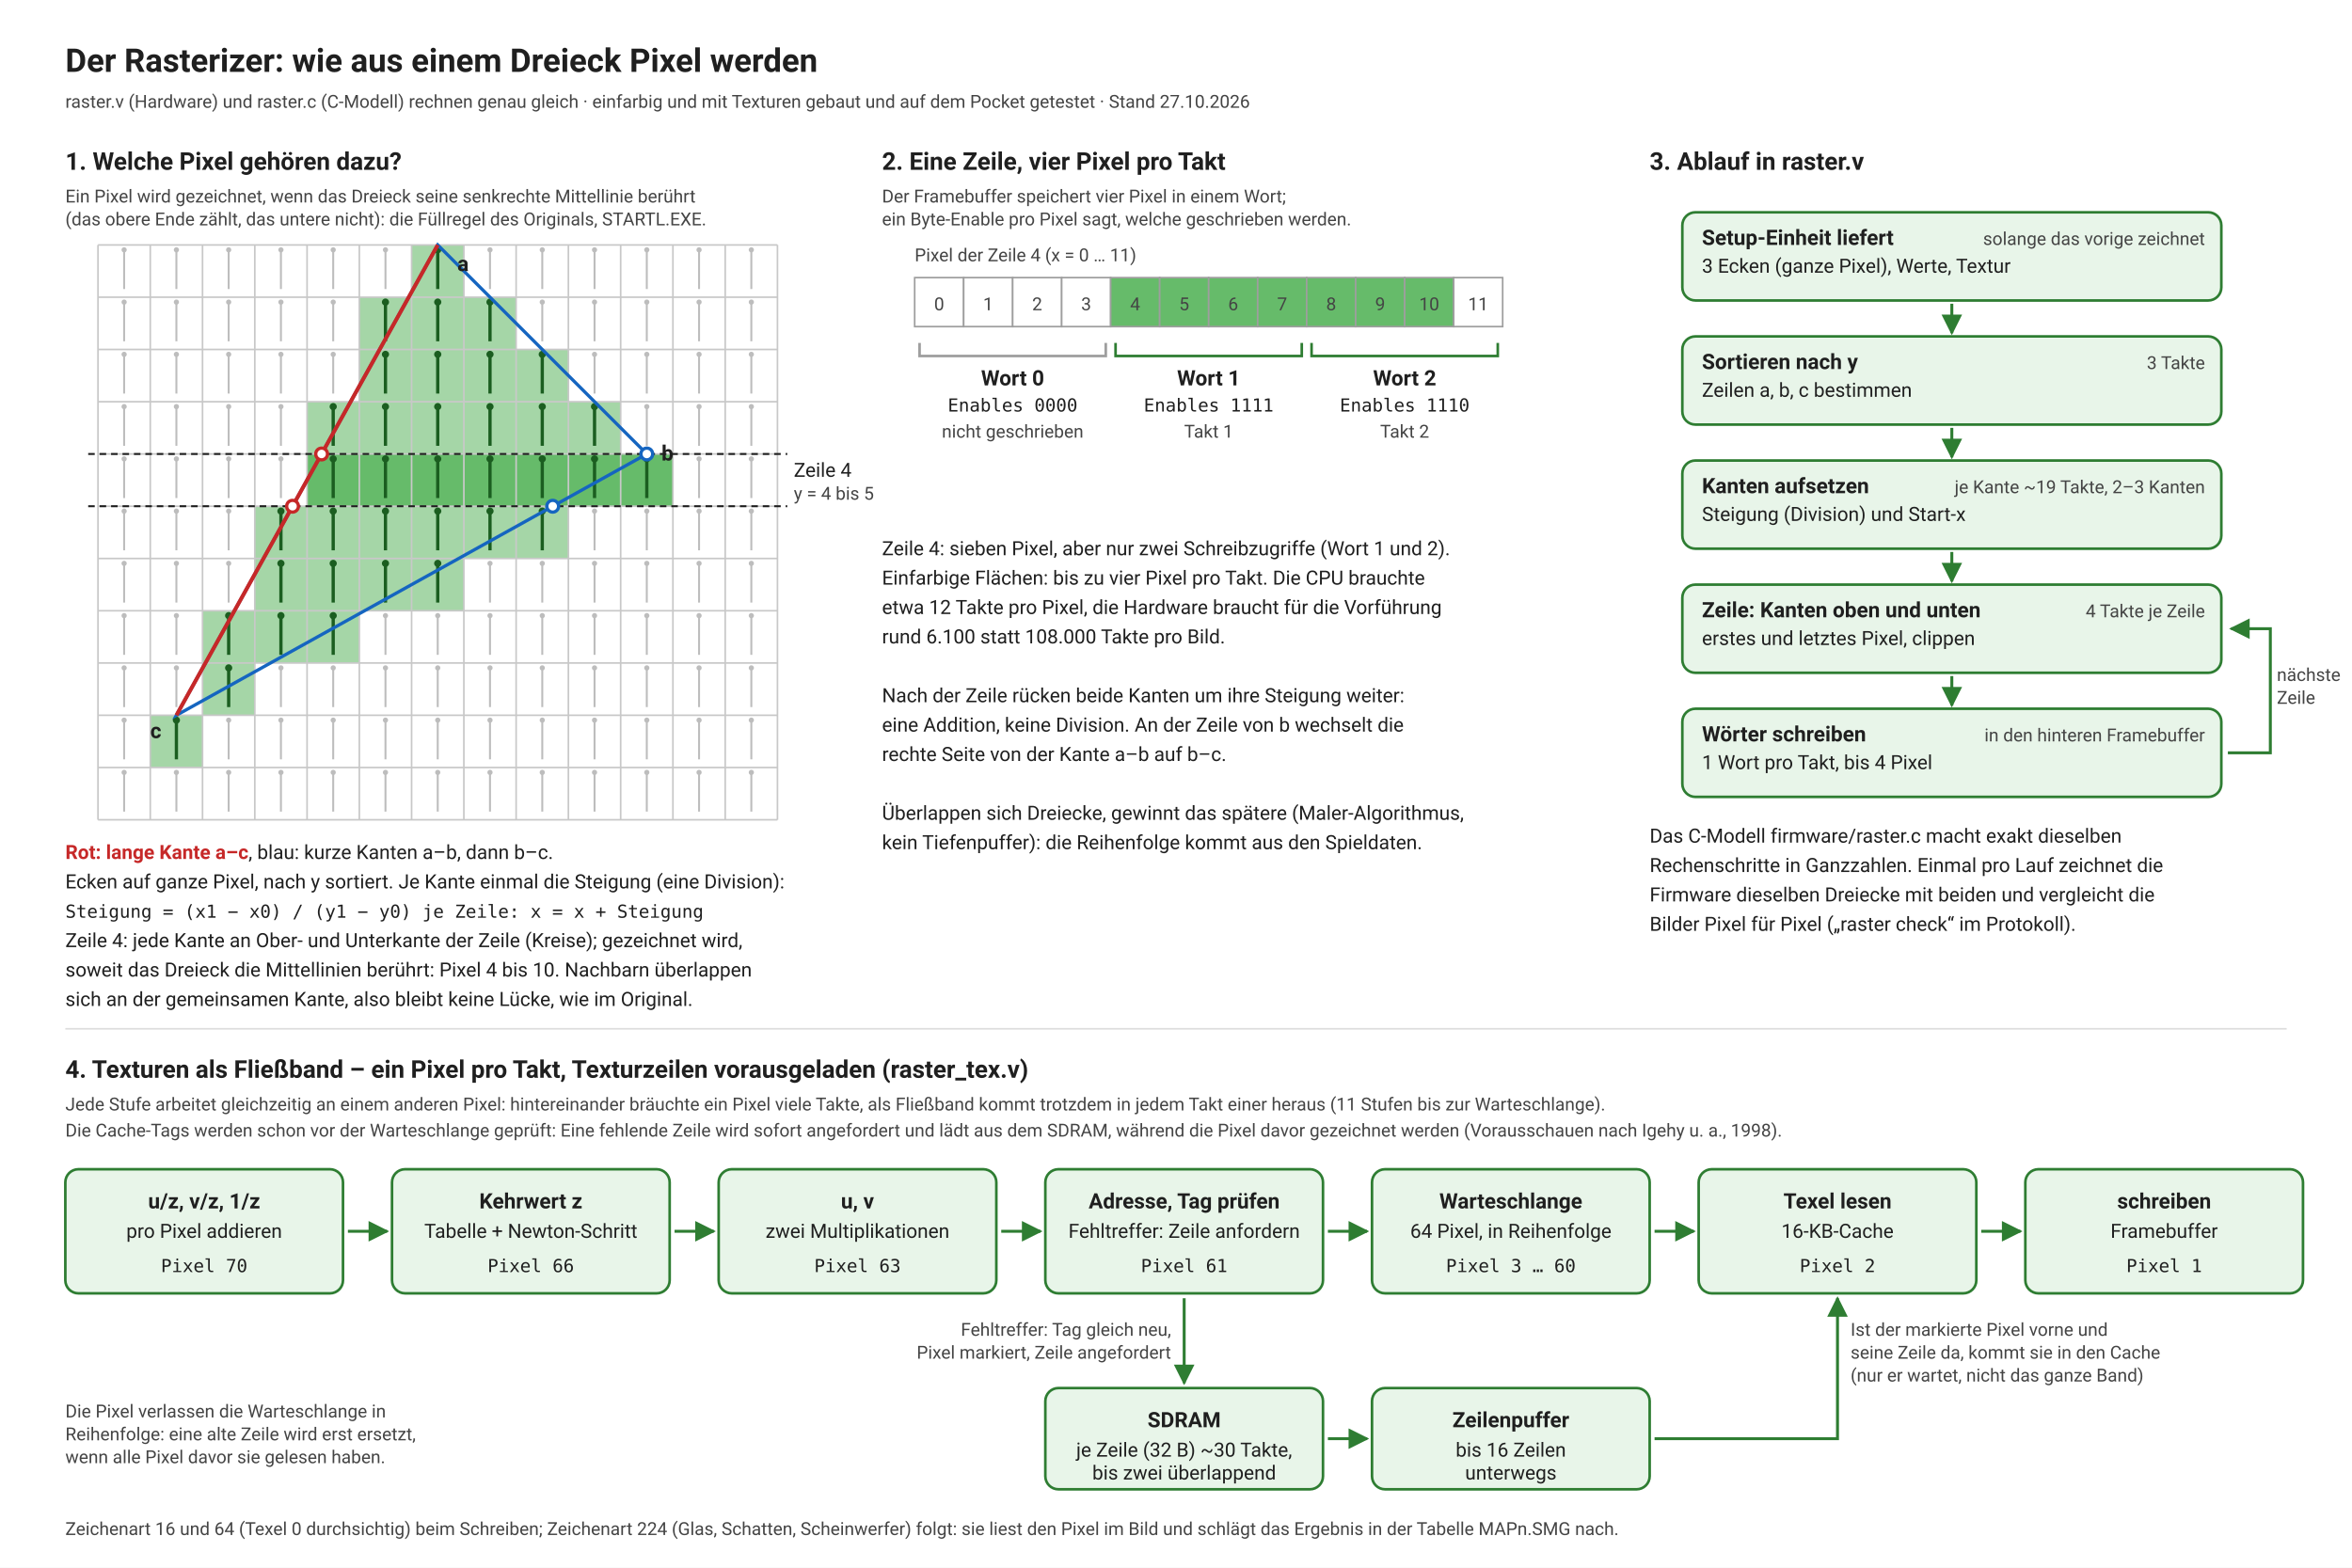
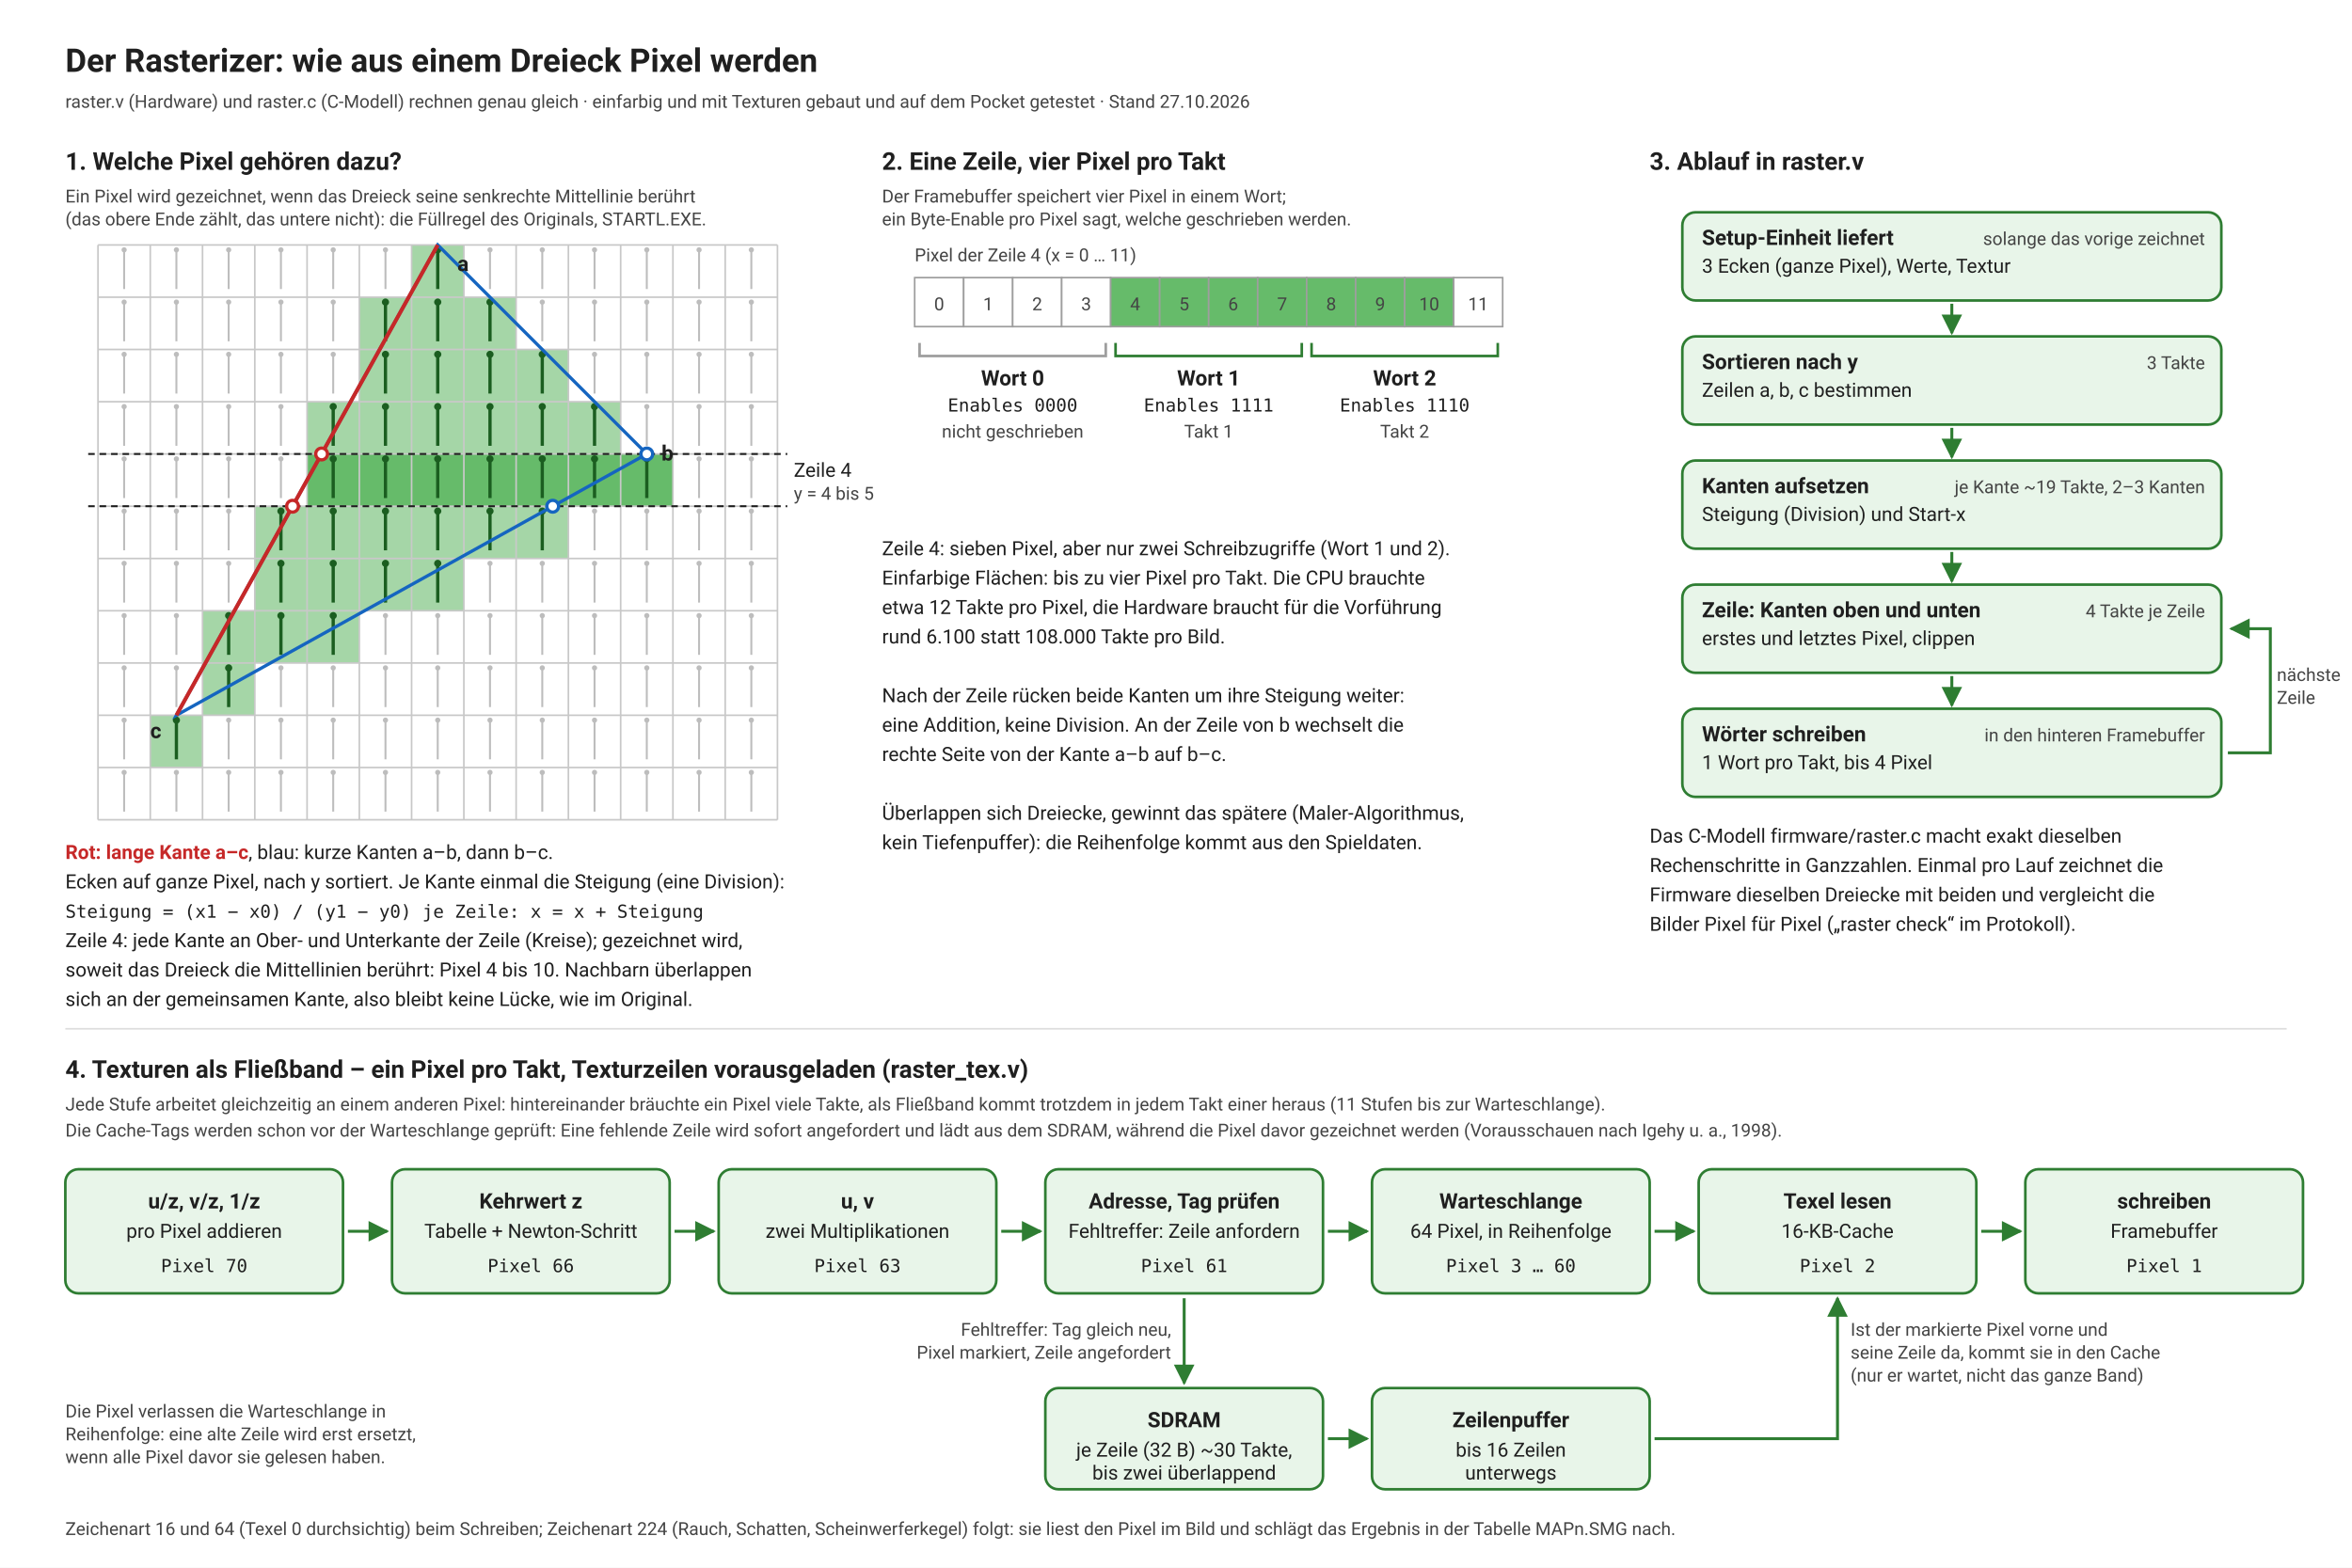
<svg xmlns="http://www.w3.org/2000/svg" viewBox="0 0 1440 960" width="1440" height="960" role="img" aria-label="So zeichnet der Rasterizer ein Dreieck: Ecken nach y sortiert, Zeile für Zeile die Kanten an Ober- und Unterkante, alle Pixel, deren Mittellinie das Dreieck berührt (die Füllregel des Originals), in Wörtern zu vier Pixeln in den Framebuffer; unten der Texturpfad als Fließband mit einem Pixel pro Takt, dessen Cache Fehltreffer schon vor einer Warteschlange erkennt und die Zeilen vorausladen lässt.">
  <defs>
    <marker id="arr" viewBox="0 0 10 10" refX="9" refY="5" markerWidth="7" markerHeight="7" orient="auto-start-reverse">
      <path d="M0,0 L10,5 L0,10 z" fill="#2e7d32" />
    </marker>
    <marker id="arrp" viewBox="0 0 10 10" refX="9" refY="5" markerWidth="7" markerHeight="7" orient="auto-start-reverse">
      <path d="M0,0 L10,5 L0,10 z" fill="#555555" />
    </marker>
  </defs>
  <style>
    text { font-family: system-ui, -apple-system, "Segoe UI", Roboto, Helvetica, Arial, sans-serif; fill: #1f1f1f; }
    .h { font-size: 20px; font-weight: 700; }
    .s { font-size: 15px; font-weight: 700; }
    .t { font-size: 13px; font-weight: 600; }
    .b { font-size: 12px; }
    .l { font-size: 11px; fill: #444444; }
    .m { font-size: 11px; font-family: ui-monospace, Consolas, monospace; fill: #1f1f1f; }
    .c { text-anchor: middle; }
    .r { text-anchor: end; }
    .built { fill: #e8f5e9; stroke: #2e7d32; stroke-width: 1.6; }
    .plan { fill: #ffffff; stroke: #555555; stroke-width: 1.4; stroke-dasharray: 6 4; }
    .grid { fill: none; stroke: #c8c8c8; stroke-width: 1; }
    .px { fill: #a5d6a7; }
    .pxh { fill: #66bb6a; }
    .tri { fill: none; stroke: #1565c0; stroke-width: 2; }
    .long { fill: none; stroke: #c62828; stroke-width: 2.4; }
    .row { stroke: #1f1f1f; stroke-width: 1.2; stroke-dasharray: 4 3; }
    .wb { fill: none; stroke: #2e7d32; stroke-width: 1.8; }
    .wp { fill: none; stroke: #555555; stroke-width: 1.4; stroke-dasharray: 6 4; }
  </style>
  <rect width="1440" height="960" fill="#ffffff" />
  <text x="40" y="44" class="h">Der Rasterizer: wie aus einem Dreieck Pixel werden</text>
  <text x="40" y="66" class="l">raster.v (Hardware) und raster.c (C-Modell) rechnen genau gleich · einfarbig und mit Texturen gebaut und auf dem Pocket getestet · Stand 27.10.2026</text>
  <text x="40" y="104" class="s">1. Welche Pixel gehören dazu?</text>
  <text x="40" y="124" class="l">Ein Pixel wird gezeichnet, wenn das Dreieck seine senkrechte Mittellinie berührt</text>
  <text x="40" y="138" class="l">(das obere Ende zählt, das untere nicht): die Füllregel des Originals, STARTL.EXE.</text>
  <rect x="252" y="150" width="32" height="32" class="px" />
  <rect x="220" y="182" width="32" height="32" class="px" />
  <rect x="252" y="182" width="32" height="32" class="px" />
  <rect x="284" y="182" width="32" height="32" class="px" />
  <rect x="220" y="214" width="32" height="32" class="px" />
  <rect x="252" y="214" width="32" height="32" class="px" />
  <rect x="284" y="214" width="32" height="32" class="px" />
  <rect x="316" y="214" width="32" height="32" class="px" />
  <rect x="188" y="246" width="32" height="32" class="px" />
  <rect x="220" y="246" width="32" height="32" class="px" />
  <rect x="252" y="246" width="32" height="32" class="px" />
  <rect x="284" y="246" width="32" height="32" class="px" />
  <rect x="316" y="246" width="32" height="32" class="px" />
  <rect x="348" y="246" width="32" height="32" class="px" />
  <rect x="188" y="278" width="32" height="32" class="pxh" />
  <rect x="220" y="278" width="32" height="32" class="pxh" />
  <rect x="252" y="278" width="32" height="32" class="pxh" />
  <rect x="284" y="278" width="32" height="32" class="pxh" />
  <rect x="316" y="278" width="32" height="32" class="pxh" />
  <rect x="348" y="278" width="32" height="32" class="pxh" />
  <rect x="380" y="278" width="32" height="32" class="pxh" />
  <rect x="156" y="310" width="32" height="32" class="px" />
  <rect x="188" y="310" width="32" height="32" class="px" />
  <rect x="220" y="310" width="32" height="32" class="px" />
  <rect x="252" y="310" width="32" height="32" class="px" />
  <rect x="284" y="310" width="32" height="32" class="px" />
  <rect x="316" y="310" width="32" height="32" class="px" />
  <rect x="156" y="342" width="32" height="32" class="px" />
  <rect x="188" y="342" width="32" height="32" class="px" />
  <rect x="220" y="342" width="32" height="32" class="px" />
  <rect x="252" y="342" width="32" height="32" class="px" />
  <rect x="124" y="374" width="32" height="32" class="px" />
  <rect x="156" y="374" width="32" height="32" class="px" />
  <rect x="188" y="374" width="32" height="32" class="px" />
  <rect x="124" y="406" width="32" height="32" class="px" />
  <rect x="92" y="438" width="32" height="32" class="px" />
  <path d="M60,150 V502 M92,150 V502 M124,150 V502 M156,150 V502 M188,150 V502 M220,150 V502 M252,150 V502 M284,150 V502 M316,150 V502 M348,150 V502 M380,150 V502 M412,150 V502 M444,150 V502 M476,150 V502 M60,150 H476 M60,182 H476 M60,214 H476 M60,246 H476 M60,278 H476 M60,310 H476 M60,342 H476 M60,374 H476 M60,406 H476 M60,438 H476 M60,470 H476 M60,502 H476" class="grid" />
  <line x1="76" y1="153" x2="76" y2="177" stroke="#bdbdbd" stroke-width="1.2" />
  <circle cx="76" cy="153" r="1.6" fill="#bdbdbd" />
  <line x1="108" y1="153" x2="108" y2="177" stroke="#bdbdbd" stroke-width="1.2" />
  <circle cx="108" cy="153" r="1.6" fill="#bdbdbd" />
  <line x1="140" y1="153" x2="140" y2="177" stroke="#bdbdbd" stroke-width="1.2" />
  <circle cx="140" cy="153" r="1.6" fill="#bdbdbd" />
  <line x1="172" y1="153" x2="172" y2="177" stroke="#bdbdbd" stroke-width="1.2" />
  <circle cx="172" cy="153" r="1.6" fill="#bdbdbd" />
  <line x1="204" y1="153" x2="204" y2="177" stroke="#bdbdbd" stroke-width="1.2" />
  <circle cx="204" cy="153" r="1.6" fill="#bdbdbd" />
  <line x1="236" y1="153" x2="236" y2="177" stroke="#bdbdbd" stroke-width="1.2" />
  <circle cx="236" cy="153" r="1.6" fill="#bdbdbd" />
  <line x1="268" y1="153" x2="268" y2="177" stroke="#1b5e20" stroke-width="2" />
  <circle cx="268" cy="153" r="2.2" fill="#1b5e20" />
  <line x1="300" y1="153" x2="300" y2="177" stroke="#bdbdbd" stroke-width="1.2" />
  <circle cx="300" cy="153" r="1.6" fill="#bdbdbd" />
  <line x1="332" y1="153" x2="332" y2="177" stroke="#bdbdbd" stroke-width="1.2" />
  <circle cx="332" cy="153" r="1.6" fill="#bdbdbd" />
  <line x1="364" y1="153" x2="364" y2="177" stroke="#bdbdbd" stroke-width="1.2" />
  <circle cx="364" cy="153" r="1.6" fill="#bdbdbd" />
  <line x1="396" y1="153" x2="396" y2="177" stroke="#bdbdbd" stroke-width="1.2" />
  <circle cx="396" cy="153" r="1.6" fill="#bdbdbd" />
  <line x1="428" y1="153" x2="428" y2="177" stroke="#bdbdbd" stroke-width="1.2" />
  <circle cx="428" cy="153" r="1.6" fill="#bdbdbd" />
  <line x1="460" y1="153" x2="460" y2="177" stroke="#bdbdbd" stroke-width="1.2" />
  <circle cx="460" cy="153" r="1.6" fill="#bdbdbd" />
  <line x1="76" y1="185" x2="76" y2="209" stroke="#bdbdbd" stroke-width="1.2" />
  <circle cx="76" cy="185" r="1.6" fill="#bdbdbd" />
  <line x1="108" y1="185" x2="108" y2="209" stroke="#bdbdbd" stroke-width="1.2" />
  <circle cx="108" cy="185" r="1.6" fill="#bdbdbd" />
  <line x1="140" y1="185" x2="140" y2="209" stroke="#bdbdbd" stroke-width="1.2" />
  <circle cx="140" cy="185" r="1.6" fill="#bdbdbd" />
  <line x1="172" y1="185" x2="172" y2="209" stroke="#bdbdbd" stroke-width="1.2" />
  <circle cx="172" cy="185" r="1.6" fill="#bdbdbd" />
  <line x1="204" y1="185" x2="204" y2="209" stroke="#bdbdbd" stroke-width="1.2" />
  <circle cx="204" cy="185" r="1.6" fill="#bdbdbd" />
  <line x1="236" y1="185" x2="236" y2="209" stroke="#1b5e20" stroke-width="2" />
  <circle cx="236" cy="185" r="2.2" fill="#1b5e20" />
  <line x1="268" y1="185" x2="268" y2="209" stroke="#1b5e20" stroke-width="2" />
  <circle cx="268" cy="185" r="2.2" fill="#1b5e20" />
  <line x1="300" y1="185" x2="300" y2="209" stroke="#1b5e20" stroke-width="2" />
  <circle cx="300" cy="185" r="2.2" fill="#1b5e20" />
  <line x1="332" y1="185" x2="332" y2="209" stroke="#bdbdbd" stroke-width="1.2" />
  <circle cx="332" cy="185" r="1.6" fill="#bdbdbd" />
  <line x1="364" y1="185" x2="364" y2="209" stroke="#bdbdbd" stroke-width="1.2" />
  <circle cx="364" cy="185" r="1.6" fill="#bdbdbd" />
  <line x1="396" y1="185" x2="396" y2="209" stroke="#bdbdbd" stroke-width="1.2" />
  <circle cx="396" cy="185" r="1.6" fill="#bdbdbd" />
  <line x1="428" y1="185" x2="428" y2="209" stroke="#bdbdbd" stroke-width="1.2" />
  <circle cx="428" cy="185" r="1.6" fill="#bdbdbd" />
  <line x1="460" y1="185" x2="460" y2="209" stroke="#bdbdbd" stroke-width="1.2" />
  <circle cx="460" cy="185" r="1.6" fill="#bdbdbd" />
  <line x1="76" y1="217" x2="76" y2="241" stroke="#bdbdbd" stroke-width="1.2" />
  <circle cx="76" cy="217" r="1.6" fill="#bdbdbd" />
  <line x1="108" y1="217" x2="108" y2="241" stroke="#bdbdbd" stroke-width="1.2" />
  <circle cx="108" cy="217" r="1.6" fill="#bdbdbd" />
  <line x1="140" y1="217" x2="140" y2="241" stroke="#bdbdbd" stroke-width="1.2" />
  <circle cx="140" cy="217" r="1.6" fill="#bdbdbd" />
  <line x1="172" y1="217" x2="172" y2="241" stroke="#bdbdbd" stroke-width="1.2" />
  <circle cx="172" cy="217" r="1.6" fill="#bdbdbd" />
  <line x1="204" y1="217" x2="204" y2="241" stroke="#bdbdbd" stroke-width="1.2" />
  <circle cx="204" cy="217" r="1.6" fill="#bdbdbd" />
  <line x1="236" y1="217" x2="236" y2="241" stroke="#1b5e20" stroke-width="2" />
  <circle cx="236" cy="217" r="2.2" fill="#1b5e20" />
  <line x1="268" y1="217" x2="268" y2="241" stroke="#1b5e20" stroke-width="2" />
  <circle cx="268" cy="217" r="2.2" fill="#1b5e20" />
  <line x1="300" y1="217" x2="300" y2="241" stroke="#1b5e20" stroke-width="2" />
  <circle cx="300" cy="217" r="2.2" fill="#1b5e20" />
  <line x1="332" y1="217" x2="332" y2="241" stroke="#1b5e20" stroke-width="2" />
  <circle cx="332" cy="217" r="2.2" fill="#1b5e20" />
  <line x1="364" y1="217" x2="364" y2="241" stroke="#bdbdbd" stroke-width="1.2" />
  <circle cx="364" cy="217" r="1.6" fill="#bdbdbd" />
  <line x1="396" y1="217" x2="396" y2="241" stroke="#bdbdbd" stroke-width="1.2" />
  <circle cx="396" cy="217" r="1.6" fill="#bdbdbd" />
  <line x1="428" y1="217" x2="428" y2="241" stroke="#bdbdbd" stroke-width="1.2" />
  <circle cx="428" cy="217" r="1.6" fill="#bdbdbd" />
  <line x1="460" y1="217" x2="460" y2="241" stroke="#bdbdbd" stroke-width="1.2" />
  <circle cx="460" cy="217" r="1.6" fill="#bdbdbd" />
  <line x1="76" y1="249" x2="76" y2="273" stroke="#bdbdbd" stroke-width="1.2" />
  <circle cx="76" cy="249" r="1.6" fill="#bdbdbd" />
  <line x1="108" y1="249" x2="108" y2="273" stroke="#bdbdbd" stroke-width="1.2" />
  <circle cx="108" cy="249" r="1.6" fill="#bdbdbd" />
  <line x1="140" y1="249" x2="140" y2="273" stroke="#bdbdbd" stroke-width="1.2" />
  <circle cx="140" cy="249" r="1.6" fill="#bdbdbd" />
  <line x1="172" y1="249" x2="172" y2="273" stroke="#bdbdbd" stroke-width="1.2" />
  <circle cx="172" cy="249" r="1.6" fill="#bdbdbd" />
  <line x1="204" y1="249" x2="204" y2="273" stroke="#1b5e20" stroke-width="2" />
  <circle cx="204" cy="249" r="2.2" fill="#1b5e20" />
  <line x1="236" y1="249" x2="236" y2="273" stroke="#1b5e20" stroke-width="2" />
  <circle cx="236" cy="249" r="2.2" fill="#1b5e20" />
  <line x1="268" y1="249" x2="268" y2="273" stroke="#1b5e20" stroke-width="2" />
  <circle cx="268" cy="249" r="2.2" fill="#1b5e20" />
  <line x1="300" y1="249" x2="300" y2="273" stroke="#1b5e20" stroke-width="2" />
  <circle cx="300" cy="249" r="2.2" fill="#1b5e20" />
  <line x1="332" y1="249" x2="332" y2="273" stroke="#1b5e20" stroke-width="2" />
  <circle cx="332" cy="249" r="2.2" fill="#1b5e20" />
  <line x1="364" y1="249" x2="364" y2="273" stroke="#1b5e20" stroke-width="2" />
  <circle cx="364" cy="249" r="2.2" fill="#1b5e20" />
  <line x1="396" y1="249" x2="396" y2="273" stroke="#bdbdbd" stroke-width="1.2" />
  <circle cx="396" cy="249" r="1.6" fill="#bdbdbd" />
  <line x1="428" y1="249" x2="428" y2="273" stroke="#bdbdbd" stroke-width="1.2" />
  <circle cx="428" cy="249" r="1.6" fill="#bdbdbd" />
  <line x1="460" y1="249" x2="460" y2="273" stroke="#bdbdbd" stroke-width="1.2" />
  <circle cx="460" cy="249" r="1.6" fill="#bdbdbd" />
  <line x1="76" y1="281" x2="76" y2="305" stroke="#bdbdbd" stroke-width="1.2" />
  <circle cx="76" cy="281" r="1.6" fill="#bdbdbd" />
  <line x1="108" y1="281" x2="108" y2="305" stroke="#bdbdbd" stroke-width="1.2" />
  <circle cx="108" cy="281" r="1.6" fill="#bdbdbd" />
  <line x1="140" y1="281" x2="140" y2="305" stroke="#bdbdbd" stroke-width="1.2" />
  <circle cx="140" cy="281" r="1.6" fill="#bdbdbd" />
  <line x1="172" y1="281" x2="172" y2="305" stroke="#bdbdbd" stroke-width="1.2" />
  <circle cx="172" cy="281" r="1.6" fill="#bdbdbd" />
  <line x1="204" y1="281" x2="204" y2="305" stroke="#1b5e20" stroke-width="2" />
  <circle cx="204" cy="281" r="2.2" fill="#1b5e20" />
  <line x1="236" y1="281" x2="236" y2="305" stroke="#1b5e20" stroke-width="2" />
  <circle cx="236" cy="281" r="2.2" fill="#1b5e20" />
  <line x1="268" y1="281" x2="268" y2="305" stroke="#1b5e20" stroke-width="2" />
  <circle cx="268" cy="281" r="2.2" fill="#1b5e20" />
  <line x1="300" y1="281" x2="300" y2="305" stroke="#1b5e20" stroke-width="2" />
  <circle cx="300" cy="281" r="2.2" fill="#1b5e20" />
  <line x1="332" y1="281" x2="332" y2="305" stroke="#1b5e20" stroke-width="2" />
  <circle cx="332" cy="281" r="2.2" fill="#1b5e20" />
  <line x1="364" y1="281" x2="364" y2="305" stroke="#1b5e20" stroke-width="2" />
  <circle cx="364" cy="281" r="2.2" fill="#1b5e20" />
  <line x1="396" y1="281" x2="396" y2="305" stroke="#1b5e20" stroke-width="2" />
  <circle cx="396" cy="281" r="2.2" fill="#1b5e20" />
  <line x1="428" y1="281" x2="428" y2="305" stroke="#bdbdbd" stroke-width="1.2" />
  <circle cx="428" cy="281" r="1.6" fill="#bdbdbd" />
  <line x1="460" y1="281" x2="460" y2="305" stroke="#bdbdbd" stroke-width="1.2" />
  <circle cx="460" cy="281" r="1.6" fill="#bdbdbd" />
  <line x1="76" y1="313" x2="76" y2="337" stroke="#bdbdbd" stroke-width="1.2" />
  <circle cx="76" cy="313" r="1.6" fill="#bdbdbd" />
  <line x1="108" y1="313" x2="108" y2="337" stroke="#bdbdbd" stroke-width="1.2" />
  <circle cx="108" cy="313" r="1.6" fill="#bdbdbd" />
  <line x1="140" y1="313" x2="140" y2="337" stroke="#bdbdbd" stroke-width="1.2" />
  <circle cx="140" cy="313" r="1.6" fill="#bdbdbd" />
  <line x1="172" y1="313" x2="172" y2="337" stroke="#1b5e20" stroke-width="2" />
  <circle cx="172" cy="313" r="2.2" fill="#1b5e20" />
  <line x1="204" y1="313" x2="204" y2="337" stroke="#1b5e20" stroke-width="2" />
  <circle cx="204" cy="313" r="2.2" fill="#1b5e20" />
  <line x1="236" y1="313" x2="236" y2="337" stroke="#1b5e20" stroke-width="2" />
  <circle cx="236" cy="313" r="2.2" fill="#1b5e20" />
  <line x1="268" y1="313" x2="268" y2="337" stroke="#1b5e20" stroke-width="2" />
  <circle cx="268" cy="313" r="2.2" fill="#1b5e20" />
  <line x1="300" y1="313" x2="300" y2="337" stroke="#1b5e20" stroke-width="2" />
  <circle cx="300" cy="313" r="2.2" fill="#1b5e20" />
  <line x1="332" y1="313" x2="332" y2="337" stroke="#1b5e20" stroke-width="2" />
  <circle cx="332" cy="313" r="2.2" fill="#1b5e20" />
  <line x1="364" y1="313" x2="364" y2="337" stroke="#bdbdbd" stroke-width="1.2" />
  <circle cx="364" cy="313" r="1.6" fill="#bdbdbd" />
  <line x1="396" y1="313" x2="396" y2="337" stroke="#bdbdbd" stroke-width="1.2" />
  <circle cx="396" cy="313" r="1.6" fill="#bdbdbd" />
  <line x1="428" y1="313" x2="428" y2="337" stroke="#bdbdbd" stroke-width="1.2" />
  <circle cx="428" cy="313" r="1.6" fill="#bdbdbd" />
  <line x1="460" y1="313" x2="460" y2="337" stroke="#bdbdbd" stroke-width="1.2" />
  <circle cx="460" cy="313" r="1.6" fill="#bdbdbd" />
  <line x1="76" y1="345" x2="76" y2="369" stroke="#bdbdbd" stroke-width="1.2" />
  <circle cx="76" cy="345" r="1.6" fill="#bdbdbd" />
  <line x1="108" y1="345" x2="108" y2="369" stroke="#bdbdbd" stroke-width="1.2" />
  <circle cx="108" cy="345" r="1.6" fill="#bdbdbd" />
  <line x1="140" y1="345" x2="140" y2="369" stroke="#bdbdbd" stroke-width="1.2" />
  <circle cx="140" cy="345" r="1.6" fill="#bdbdbd" />
  <line x1="172" y1="345" x2="172" y2="369" stroke="#1b5e20" stroke-width="2" />
  <circle cx="172" cy="345" r="2.2" fill="#1b5e20" />
  <line x1="204" y1="345" x2="204" y2="369" stroke="#1b5e20" stroke-width="2" />
  <circle cx="204" cy="345" r="2.2" fill="#1b5e20" />
  <line x1="236" y1="345" x2="236" y2="369" stroke="#1b5e20" stroke-width="2" />
  <circle cx="236" cy="345" r="2.2" fill="#1b5e20" />
  <line x1="268" y1="345" x2="268" y2="369" stroke="#1b5e20" stroke-width="2" />
  <circle cx="268" cy="345" r="2.2" fill="#1b5e20" />
  <line x1="300" y1="345" x2="300" y2="369" stroke="#bdbdbd" stroke-width="1.2" />
  <circle cx="300" cy="345" r="1.6" fill="#bdbdbd" />
  <line x1="332" y1="345" x2="332" y2="369" stroke="#bdbdbd" stroke-width="1.2" />
  <circle cx="332" cy="345" r="1.6" fill="#bdbdbd" />
  <line x1="364" y1="345" x2="364" y2="369" stroke="#bdbdbd" stroke-width="1.2" />
  <circle cx="364" cy="345" r="1.6" fill="#bdbdbd" />
  <line x1="396" y1="345" x2="396" y2="369" stroke="#bdbdbd" stroke-width="1.2" />
  <circle cx="396" cy="345" r="1.6" fill="#bdbdbd" />
  <line x1="428" y1="345" x2="428" y2="369" stroke="#bdbdbd" stroke-width="1.2" />
  <circle cx="428" cy="345" r="1.6" fill="#bdbdbd" />
  <line x1="460" y1="345" x2="460" y2="369" stroke="#bdbdbd" stroke-width="1.2" />
  <circle cx="460" cy="345" r="1.6" fill="#bdbdbd" />
  <line x1="76" y1="377" x2="76" y2="401" stroke="#bdbdbd" stroke-width="1.2" />
  <circle cx="76" cy="377" r="1.6" fill="#bdbdbd" />
  <line x1="108" y1="377" x2="108" y2="401" stroke="#bdbdbd" stroke-width="1.2" />
  <circle cx="108" cy="377" r="1.6" fill="#bdbdbd" />
  <line x1="140" y1="377" x2="140" y2="401" stroke="#1b5e20" stroke-width="2" />
  <circle cx="140" cy="377" r="2.2" fill="#1b5e20" />
  <line x1="172" y1="377" x2="172" y2="401" stroke="#1b5e20" stroke-width="2" />
  <circle cx="172" cy="377" r="2.2" fill="#1b5e20" />
  <line x1="204" y1="377" x2="204" y2="401" stroke="#1b5e20" stroke-width="2" />
  <circle cx="204" cy="377" r="2.2" fill="#1b5e20" />
  <line x1="236" y1="377" x2="236" y2="401" stroke="#bdbdbd" stroke-width="1.2" />
  <circle cx="236" cy="377" r="1.6" fill="#bdbdbd" />
  <line x1="268" y1="377" x2="268" y2="401" stroke="#bdbdbd" stroke-width="1.2" />
  <circle cx="268" cy="377" r="1.6" fill="#bdbdbd" />
  <line x1="300" y1="377" x2="300" y2="401" stroke="#bdbdbd" stroke-width="1.2" />
  <circle cx="300" cy="377" r="1.6" fill="#bdbdbd" />
  <line x1="332" y1="377" x2="332" y2="401" stroke="#bdbdbd" stroke-width="1.2" />
  <circle cx="332" cy="377" r="1.6" fill="#bdbdbd" />
  <line x1="364" y1="377" x2="364" y2="401" stroke="#bdbdbd" stroke-width="1.2" />
  <circle cx="364" cy="377" r="1.6" fill="#bdbdbd" />
  <line x1="396" y1="377" x2="396" y2="401" stroke="#bdbdbd" stroke-width="1.2" />
  <circle cx="396" cy="377" r="1.6" fill="#bdbdbd" />
  <line x1="428" y1="377" x2="428" y2="401" stroke="#bdbdbd" stroke-width="1.2" />
  <circle cx="428" cy="377" r="1.6" fill="#bdbdbd" />
  <line x1="460" y1="377" x2="460" y2="401" stroke="#bdbdbd" stroke-width="1.2" />
  <circle cx="460" cy="377" r="1.6" fill="#bdbdbd" />
  <line x1="76" y1="409" x2="76" y2="433" stroke="#bdbdbd" stroke-width="1.2" />
  <circle cx="76" cy="409" r="1.6" fill="#bdbdbd" />
  <line x1="108" y1="409" x2="108" y2="433" stroke="#bdbdbd" stroke-width="1.2" />
  <circle cx="108" cy="409" r="1.6" fill="#bdbdbd" />
  <line x1="140" y1="409" x2="140" y2="433" stroke="#1b5e20" stroke-width="2" />
  <circle cx="140" cy="409" r="2.2" fill="#1b5e20" />
  <line x1="172" y1="409" x2="172" y2="433" stroke="#bdbdbd" stroke-width="1.2" />
  <circle cx="172" cy="409" r="1.6" fill="#bdbdbd" />
  <line x1="204" y1="409" x2="204" y2="433" stroke="#bdbdbd" stroke-width="1.2" />
  <circle cx="204" cy="409" r="1.6" fill="#bdbdbd" />
  <line x1="236" y1="409" x2="236" y2="433" stroke="#bdbdbd" stroke-width="1.2" />
  <circle cx="236" cy="409" r="1.6" fill="#bdbdbd" />
  <line x1="268" y1="409" x2="268" y2="433" stroke="#bdbdbd" stroke-width="1.2" />
  <circle cx="268" cy="409" r="1.6" fill="#bdbdbd" />
  <line x1="300" y1="409" x2="300" y2="433" stroke="#bdbdbd" stroke-width="1.2" />
  <circle cx="300" cy="409" r="1.6" fill="#bdbdbd" />
  <line x1="332" y1="409" x2="332" y2="433" stroke="#bdbdbd" stroke-width="1.2" />
  <circle cx="332" cy="409" r="1.6" fill="#bdbdbd" />
  <line x1="364" y1="409" x2="364" y2="433" stroke="#bdbdbd" stroke-width="1.2" />
  <circle cx="364" cy="409" r="1.6" fill="#bdbdbd" />
  <line x1="396" y1="409" x2="396" y2="433" stroke="#bdbdbd" stroke-width="1.2" />
  <circle cx="396" cy="409" r="1.6" fill="#bdbdbd" />
  <line x1="428" y1="409" x2="428" y2="433" stroke="#bdbdbd" stroke-width="1.2" />
  <circle cx="428" cy="409" r="1.6" fill="#bdbdbd" />
  <line x1="460" y1="409" x2="460" y2="433" stroke="#bdbdbd" stroke-width="1.2" />
  <circle cx="460" cy="409" r="1.6" fill="#bdbdbd" />
  <line x1="76" y1="441" x2="76" y2="465" stroke="#bdbdbd" stroke-width="1.2" />
  <circle cx="76" cy="441" r="1.6" fill="#bdbdbd" />
  <line x1="108" y1="441" x2="108" y2="465" stroke="#1b5e20" stroke-width="2" />
  <circle cx="108" cy="441" r="2.2" fill="#1b5e20" />
  <line x1="140" y1="441" x2="140" y2="465" stroke="#bdbdbd" stroke-width="1.2" />
  <circle cx="140" cy="441" r="1.6" fill="#bdbdbd" />
  <line x1="172" y1="441" x2="172" y2="465" stroke="#bdbdbd" stroke-width="1.2" />
  <circle cx="172" cy="441" r="1.6" fill="#bdbdbd" />
  <line x1="204" y1="441" x2="204" y2="465" stroke="#bdbdbd" stroke-width="1.2" />
  <circle cx="204" cy="441" r="1.6" fill="#bdbdbd" />
  <line x1="236" y1="441" x2="236" y2="465" stroke="#bdbdbd" stroke-width="1.2" />
  <circle cx="236" cy="441" r="1.6" fill="#bdbdbd" />
  <line x1="268" y1="441" x2="268" y2="465" stroke="#bdbdbd" stroke-width="1.2" />
  <circle cx="268" cy="441" r="1.6" fill="#bdbdbd" />
  <line x1="300" y1="441" x2="300" y2="465" stroke="#bdbdbd" stroke-width="1.2" />
  <circle cx="300" cy="441" r="1.6" fill="#bdbdbd" />
  <line x1="332" y1="441" x2="332" y2="465" stroke="#bdbdbd" stroke-width="1.2" />
  <circle cx="332" cy="441" r="1.6" fill="#bdbdbd" />
  <line x1="364" y1="441" x2="364" y2="465" stroke="#bdbdbd" stroke-width="1.2" />
  <circle cx="364" cy="441" r="1.6" fill="#bdbdbd" />
  <line x1="396" y1="441" x2="396" y2="465" stroke="#bdbdbd" stroke-width="1.2" />
  <circle cx="396" cy="441" r="1.6" fill="#bdbdbd" />
  <line x1="428" y1="441" x2="428" y2="465" stroke="#bdbdbd" stroke-width="1.2" />
  <circle cx="428" cy="441" r="1.6" fill="#bdbdbd" />
  <line x1="460" y1="441" x2="460" y2="465" stroke="#bdbdbd" stroke-width="1.2" />
  <circle cx="460" cy="441" r="1.6" fill="#bdbdbd" />
  <line x1="76" y1="473" x2="76" y2="497" stroke="#bdbdbd" stroke-width="1.2" />
  <circle cx="76" cy="473" r="1.6" fill="#bdbdbd" />
  <line x1="108" y1="473" x2="108" y2="497" stroke="#bdbdbd" stroke-width="1.2" />
  <circle cx="108" cy="473" r="1.6" fill="#bdbdbd" />
  <line x1="140" y1="473" x2="140" y2="497" stroke="#bdbdbd" stroke-width="1.2" />
  <circle cx="140" cy="473" r="1.6" fill="#bdbdbd" />
  <line x1="172" y1="473" x2="172" y2="497" stroke="#bdbdbd" stroke-width="1.2" />
  <circle cx="172" cy="473" r="1.6" fill="#bdbdbd" />
  <line x1="204" y1="473" x2="204" y2="497" stroke="#bdbdbd" stroke-width="1.2" />
  <circle cx="204" cy="473" r="1.6" fill="#bdbdbd" />
  <line x1="236" y1="473" x2="236" y2="497" stroke="#bdbdbd" stroke-width="1.2" />
  <circle cx="236" cy="473" r="1.6" fill="#bdbdbd" />
  <line x1="268" y1="473" x2="268" y2="497" stroke="#bdbdbd" stroke-width="1.2" />
  <circle cx="268" cy="473" r="1.6" fill="#bdbdbd" />
  <line x1="300" y1="473" x2="300" y2="497" stroke="#bdbdbd" stroke-width="1.2" />
  <circle cx="300" cy="473" r="1.6" fill="#bdbdbd" />
  <line x1="332" y1="473" x2="332" y2="497" stroke="#bdbdbd" stroke-width="1.2" />
  <circle cx="332" cy="473" r="1.6" fill="#bdbdbd" />
  <line x1="364" y1="473" x2="364" y2="497" stroke="#bdbdbd" stroke-width="1.2" />
  <circle cx="364" cy="473" r="1.6" fill="#bdbdbd" />
  <line x1="396" y1="473" x2="396" y2="497" stroke="#bdbdbd" stroke-width="1.2" />
  <circle cx="396" cy="473" r="1.6" fill="#bdbdbd" />
  <line x1="428" y1="473" x2="428" y2="497" stroke="#bdbdbd" stroke-width="1.2" />
  <circle cx="428" cy="473" r="1.6" fill="#bdbdbd" />
  <line x1="460" y1="473" x2="460" y2="497" stroke="#bdbdbd" stroke-width="1.2" />
  <circle cx="460" cy="473" r="1.6" fill="#bdbdbd" />
  <path d="M268,150 L396,278 L108,438 Z" class="tri" />
  <path d="M268,150 L108,438" class="long" />
  <text x="280" y="166" class="t">a</text>
  <text x="405" y="282" class="t">b</text>
  <text x="92" y="452" class="t">c</text>
  <line x1="54" y1="278" x2="482" y2="278" class="row" />
  <line x1="54" y1="310" x2="482" y2="310" class="row" />
  <text x="486" y="292" class="b">Zeile 4</text>
  <text x="486" y="306" class="l">y = 4 bis 5</text>
  <circle cx="196.9" cy="278" r="3.6" fill="#ffffff" stroke="#c62828" stroke-width="2" />
  <circle cx="179.1" cy="310" r="3.6" fill="#ffffff" stroke="#c62828" stroke-width="2" />
  <circle cx="396.0" cy="278" r="3.6" fill="#ffffff" stroke="#1565c0" stroke-width="2" />
  <circle cx="338.4" cy="310" r="3.6" fill="#ffffff" stroke="#1565c0" stroke-width="2" />
  <text x="40" y="526" class="b">
    <tspan fill="#c62828" font-weight="600">Rot: lange Kante a–c</tspan>, blau: kurze Kanten a–b, dann b–c.</text>
  <text x="40" y="544" class="b">Ecken auf ganze Pixel, nach y sortiert. Je Kante einmal die Steigung (eine Division):</text>
  <text x="40" y="562" class="m">Steigung = (x1 − x0) / (y1 − y0)   je Zeile: x = x + Steigung</text>
  <text x="40" y="580" class="b">Zeile 4: jede Kante an Ober- und Unterkante der Zeile (Kreise); gezeichnet wird,</text>
  <text x="40" y="598" class="b">soweit das Dreieck die Mittellinien berührt: Pixel 4 bis 10. Nachbarn überlappen</text>
  <text x="40" y="616" class="b">sich an der gemeinsamen Kante, also bleibt keine Lücke, wie im Original.</text>
  <text x="540" y="104" class="s">2. Eine Zeile, vier Pixel pro Takt</text>
  <text x="540" y="124" class="l">Der Framebuffer speichert vier Pixel in einem Wort;</text>
  <text x="540" y="138" class="l">ein Byte-Enable pro Pixel sagt, welche geschrieben werden.</text>
  <rect x="560" y="170" width="30" height="30" fill="#ffffff" stroke="#9e9e9e" stroke-width="1" />
  <text x="575.0" y="190" class="l c">0</text>
  <rect x="590" y="170" width="30" height="30" fill="#ffffff" stroke="#9e9e9e" stroke-width="1" />
  <text x="605.0" y="190" class="l c">1</text>
  <rect x="620" y="170" width="30" height="30" fill="#ffffff" stroke="#9e9e9e" stroke-width="1" />
  <text x="635.0" y="190" class="l c">2</text>
  <rect x="650" y="170" width="30" height="30" fill="#ffffff" stroke="#9e9e9e" stroke-width="1" />
  <text x="665.0" y="190" class="l c">3</text>
  <rect x="680" y="170" width="30" height="30" fill="#66bb6a" stroke="#9e9e9e" stroke-width="1" />
  <text x="695.0" y="190" class="l c">4</text>
  <rect x="710" y="170" width="30" height="30" fill="#66bb6a" stroke="#9e9e9e" stroke-width="1" />
  <text x="725.0" y="190" class="l c">5</text>
  <rect x="740" y="170" width="30" height="30" fill="#66bb6a" stroke="#9e9e9e" stroke-width="1" />
  <text x="755.0" y="190" class="l c">6</text>
  <rect x="770" y="170" width="30" height="30" fill="#66bb6a" stroke="#9e9e9e" stroke-width="1" />
  <text x="785.0" y="190" class="l c">7</text>
  <rect x="800" y="170" width="30" height="30" fill="#66bb6a" stroke="#9e9e9e" stroke-width="1" />
  <text x="815.0" y="190" class="l c">8</text>
  <rect x="830" y="170" width="30" height="30" fill="#66bb6a" stroke="#9e9e9e" stroke-width="1" />
  <text x="845.0" y="190" class="l c">9</text>
  <rect x="860" y="170" width="30" height="30" fill="#66bb6a" stroke="#9e9e9e" stroke-width="1" />
  <text x="875.0" y="190" class="l c">10</text>
  <rect x="890" y="170" width="30" height="30" fill="#ffffff" stroke="#9e9e9e" stroke-width="1" />
  <text x="905.0" y="190" class="l c">11</text>
  <text x="560" y="160" class="l">Pixel der Zeile 4 (x = 0 … 11)</text>
  <path d="M563,210 v8 h114 v-8" fill="none" stroke="#9e9e9e" stroke-width="1.6" />
  <text x="620" y="236" class="t c">Wort 0</text>
  <text x="620" y="252" class="m c">Enables 0000</text>
  <text x="620" y="268" class="l c">nicht geschrieben</text>
  <path d="M683,210 v8 h114 v-8" fill="none" stroke="#2e7d32" stroke-width="1.6" />
  <text x="740" y="236" class="t c">Wort 1</text>
  <text x="740" y="252" class="m c">Enables 1111</text>
  <text x="740" y="268" class="l c">Takt 1</text>
  <path d="M803,210 v8 h114 v-8" fill="none" stroke="#2e7d32" stroke-width="1.6" />
  <text x="860" y="236" class="t c">Wort 2</text>
  <text x="860" y="252" class="m c">Enables 1110</text>
  <text x="860" y="268" class="l c">Takt 2</text>
  <text x="540" y="340" class="b">Zeile 4: sieben Pixel, aber nur zwei Schreibzugriffe (Wort 1 und 2).</text>
  <text x="540" y="358" class="b">Einfarbige Flächen: bis zu vier Pixel pro Takt. Die CPU brauchte</text>
  <text x="540" y="376" class="b">etwa 12 Takte pro Pixel, die Hardware braucht für die Vorführung</text>
  <text x="540" y="394" class="b">rund 6.100 statt 108.000 Takte pro Bild.</text>
  <text x="540" y="412" class="b" />
  <text x="540" y="430" class="b">Nach der Zeile rücken beide Kanten um ihre Steigung weiter:</text>
  <text x="540" y="448" class="b">eine Addition, keine Division. An der Zeile von b wechselt die</text>
  <text x="540" y="466" class="b">rechte Seite von der Kante a–b auf b–c.</text>
  <text x="540" y="484" class="b" />
  <text x="540" y="502" class="b">Überlappen sich Dreiecke, gewinnt das spätere (Maler-Algorithmus,</text>
  <text x="540" y="520" class="b">kein Tiefenpuffer): die Reihenfolge kommt aus den Spieldaten.</text>
  <text x="1010" y="104" class="s">3. Ablauf in raster.v</text>
  <rect x="1030" y="130" width="330" height="54" rx="8" class="built" />
  <text x="1042" y="150" class="t">Setup-Einheit liefert</text>
  <text x="1042" y="167" class="b">3 Ecken (ganze Pixel), Werte, Textur</text>
  <text x="1350" y="150" class="l r">solange das vorige zeichnet</text>
  <rect x="1030" y="206" width="330" height="54" rx="8" class="built" />
  <text x="1042" y="226" class="t">Sortieren nach y</text>
  <text x="1042" y="243" class="b">Zeilen a, b, c bestimmen</text>
  <text x="1350" y="226" class="l r">3 Takte</text>
  <path d="M1195.0,186 V204" class="wb" marker-end="url(#arr)" />
  <rect x="1030" y="282" width="330" height="54" rx="8" class="built" />
  <text x="1042" y="302" class="t">Kanten aufsetzen</text>
  <text x="1042" y="319" class="b">Steigung (Division) und Start-x</text>
  <text x="1350" y="302" class="l r">je Kante ~19 Takte, 2–3 Kanten</text>
  <path d="M1195.0,262 V280" class="wb" marker-end="url(#arr)" />
  <rect x="1030" y="358" width="330" height="54" rx="8" class="built" />
  <text x="1042" y="378" class="t">Zeile: Kanten oben und unten</text>
  <text x="1042" y="395" class="b">erstes und letztes Pixel, clippen</text>
  <text x="1350" y="378" class="l r">4 Takte je Zeile</text>
  <path d="M1195.0,338 V356" class="wb" marker-end="url(#arr)" />
  <rect x="1030" y="434" width="330" height="54" rx="8" class="built" />
  <text x="1042" y="454" class="t">Wörter schreiben</text>
  <text x="1042" y="471" class="b">1 Wort pro Takt, bis 4 Pixel</text>
  <text x="1350" y="454" class="l r">in den hinteren Framebuffer</text>
  <path d="M1195.0,414 V432" class="wb" marker-end="url(#arr)" />
  <path d="M1364,461.0 H1390 V385.0 H1366" class="wb" marker-end="url(#arr)" />
  <text x="1394" y="417.0" class="l">nächste</text>
  <text x="1394" y="431.0" class="l">Zeile</text>
  <text x="1010" y="516" class="b">Das C-Modell firmware/raster.c macht exakt dieselben</text>
  <text x="1010" y="534" class="b">Rechenschritte in Ganzzahlen. Einmal pro Lauf zeichnet die</text>
  <text x="1010" y="552" class="b">Firmware dieselben Dreiecke mit beiden und vergleicht die</text>
  <text x="1010" y="570" class="b">Bilder Pixel für Pixel („raster check“ im Protokoll).</text>
  <line x1="40" y1="630" x2="1400" y2="630" stroke="#dddddd" stroke-width="1" />
  <text x="40" y="660" class="s">4. Texturen als Fließband – ein Pixel pro Takt, Texturzeilen vorausgeladen (raster_tex.v)</text>
  <text x="40" y="680" class="l">Jede Stufe arbeitet gleichzeitig an einem anderen Pixel: hintereinander bräuchte ein Pixel viele Takte, als Fließband kommt trotzdem in jedem Takt einer heraus (11 Stufen bis zur Warteschlange).</text>
  <text x="40" y="696" class="l">Die Cache-Tags werden schon vor der Warteschlange geprüft: Eine fehlende Zeile wird sofort angefordert und lädt aus dem SDRAM, während die Pixel davor gezeichnet werden (Vorausschauen nach Igehy u. a., 1998).</text>
  <rect x="40" y="716" width="170" height="76" rx="8" class="built" />
  <text x="125.0" y="740" class="t c">u/z, v/z, 1/z</text>
  <text x="125.0" y="758" class="b c">pro Pixel addieren</text>
  <text x="125.0" y="779" class="m c">Pixel 70</text>
  <rect x="240" y="716" width="170" height="76" rx="8" class="built" />
  <text x="325.0" y="740" class="t c">Kehrwert z</text>
  <text x="325.0" y="758" class="b c">Tabelle + Newton-Schritt</text>
  <text x="325.0" y="779" class="m c">Pixel 66</text>
  <path d="M213,754.0 H237" class="wb" marker-end="url(#arr)" />
  <rect x="440" y="716" width="170" height="76" rx="8" class="built" />
  <text x="525.0" y="740" class="t c">u, v</text>
  <text x="525.0" y="758" class="b c">zwei Multiplikationen</text>
  <text x="525.0" y="779" class="m c">Pixel 63</text>
  <path d="M413,754.0 H437" class="wb" marker-end="url(#arr)" />
  <rect x="640" y="716" width="170" height="76" rx="8" class="built" />
  <text x="725.0" y="740" class="t c">Adresse, Tag prüfen</text>
  <text x="725.0" y="758" class="b c">Fehltreffer: Zeile anfordern</text>
  <text x="725.0" y="779" class="m c">Pixel 61</text>
  <path d="M613,754.0 H637" class="wb" marker-end="url(#arr)" />
  <rect x="840" y="716" width="170" height="76" rx="8" class="built" />
  <text x="925.0" y="740" class="t c">Warteschlange</text>
  <text x="925.0" y="758" class="b c">64 Pixel, in Reihenfolge</text>
  <text x="925.0" y="779" class="m c">Pixel 3 … 60</text>
  <path d="M813,754.0 H837" class="wb" marker-end="url(#arr)" />
  <rect x="1040" y="716" width="170" height="76" rx="8" class="built" />
  <text x="1125.0" y="740" class="t c">Texel lesen</text>
  <text x="1125.0" y="758" class="b c">16-KB-Cache</text>
  <text x="1125.0" y="779" class="m c">Pixel 2</text>
  <path d="M1013,754.0 H1037" class="wb" marker-end="url(#arr)" />
  <rect x="1240" y="716" width="170" height="76" rx="8" class="built" />
  <text x="1325.0" y="740" class="t c">schreiben</text>
  <text x="1325.0" y="758" class="b c">Framebuffer</text>
  <text x="1325.0" y="779" class="m c">Pixel 1</text>
  <path d="M1213,754.0 H1237" class="wb" marker-end="url(#arr)" />
  <path d="M725.0,795 V847" class="wb" marker-end="url(#arr)" />
  <text x="717.0" y="818" class="l r">Fehltreffer: Tag gleich neu,</text>
  <text x="717.0" y="832" class="l r">Pixel markiert, Zeile angefordert</text>
  <rect x="640" y="850" width="170" height="62" rx="8" class="built" />
  <text x="725.0" y="874" class="t c">SDRAM</text>
  <text x="725.0" y="892" class="b c">je Zeile (32 B) ~30 Takte,</text>
  <text x="725.0" y="906" class="b c">bis zwei überlappend</text>
  <path d="M813,881.0 H837" class="wb" marker-end="url(#arr)" />
  <rect x="840" y="850" width="170" height="62" rx="8" class="built" />
  <text x="925.0" y="874" class="t c">Zeilenpuffer</text>
  <text x="925.0" y="892" class="b c">bis 16 Zeilen</text>
  <text x="925.0" y="906" class="b c">unterwegs</text>
  <path d="M1013,881.0 H1125.0 V795" class="wb" marker-end="url(#arr)" />
  <text x="1133.0" y="818" class="l">Ist der markierte Pixel vorne und</text>
  <text x="1133.0" y="832" class="l">seine Zeile da, kommt sie in den Cache</text>
  <text x="1133.0" y="846" class="l">(nur er wartet, nicht das ganze Band)</text>
  <text x="40" y="868" class="l">Die Pixel verlassen die Warteschlange in</text>
  <text x="40" y="882" class="l">Reihenfolge: eine alte Zeile wird erst ersetzt,</text>
  <text x="40" y="896" class="l">wenn alle Pixel davor sie gelesen haben.</text>
-   <text x="40" y="940" class="l">Zeichenart 16 und 64 (Texel 0 durchsichtig) beim Schreiben; Zeichenart 224 (Glas, Schatten, Scheinwerfer) folgt: sie liest den Pixel im Bild und schlägt das Ergebnis in der Tabelle MAPn.SMG nach.</text>
+   <text x="40" y="940" class="l">Zeichenart 16 und 64 (Texel 0 durchsichtig) beim Schreiben; Zeichenart 224 (Rauch, Schatten, Scheinwerferkegel) folgt: sie liest den Pixel im Bild und schlägt das Ergebnis in der Tabelle MAPn.SMG nach.</text>
</svg>
